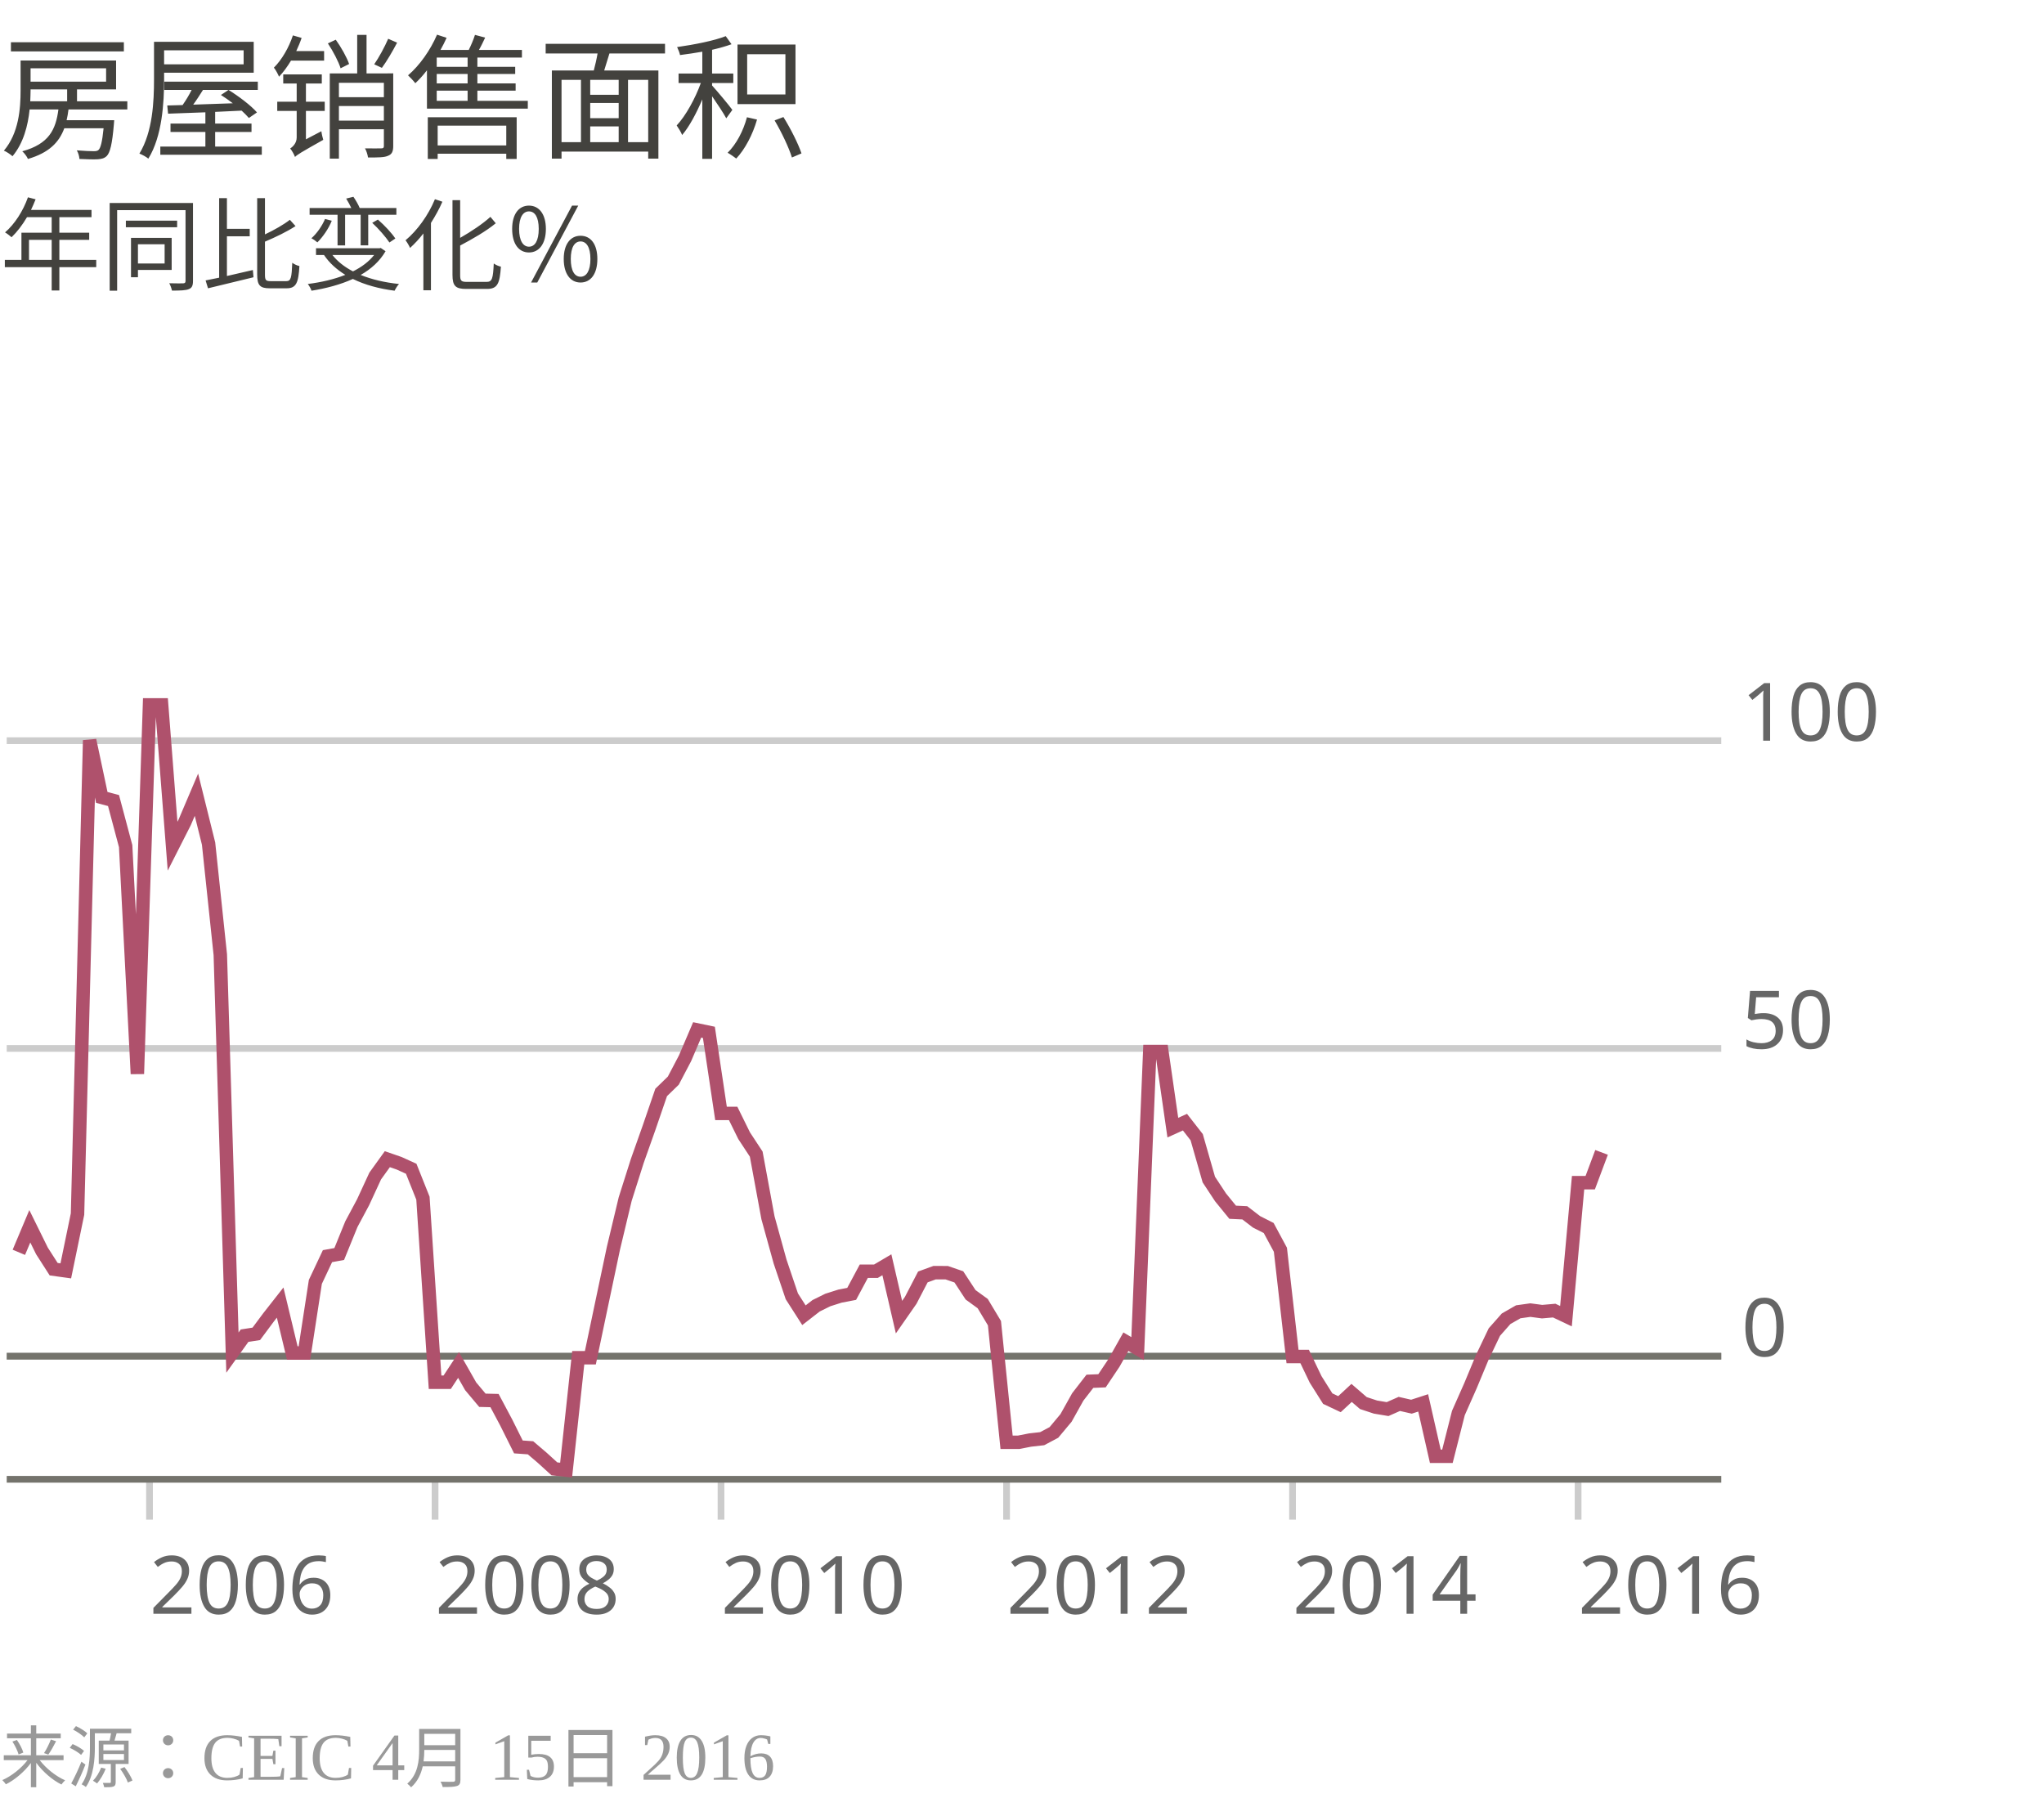
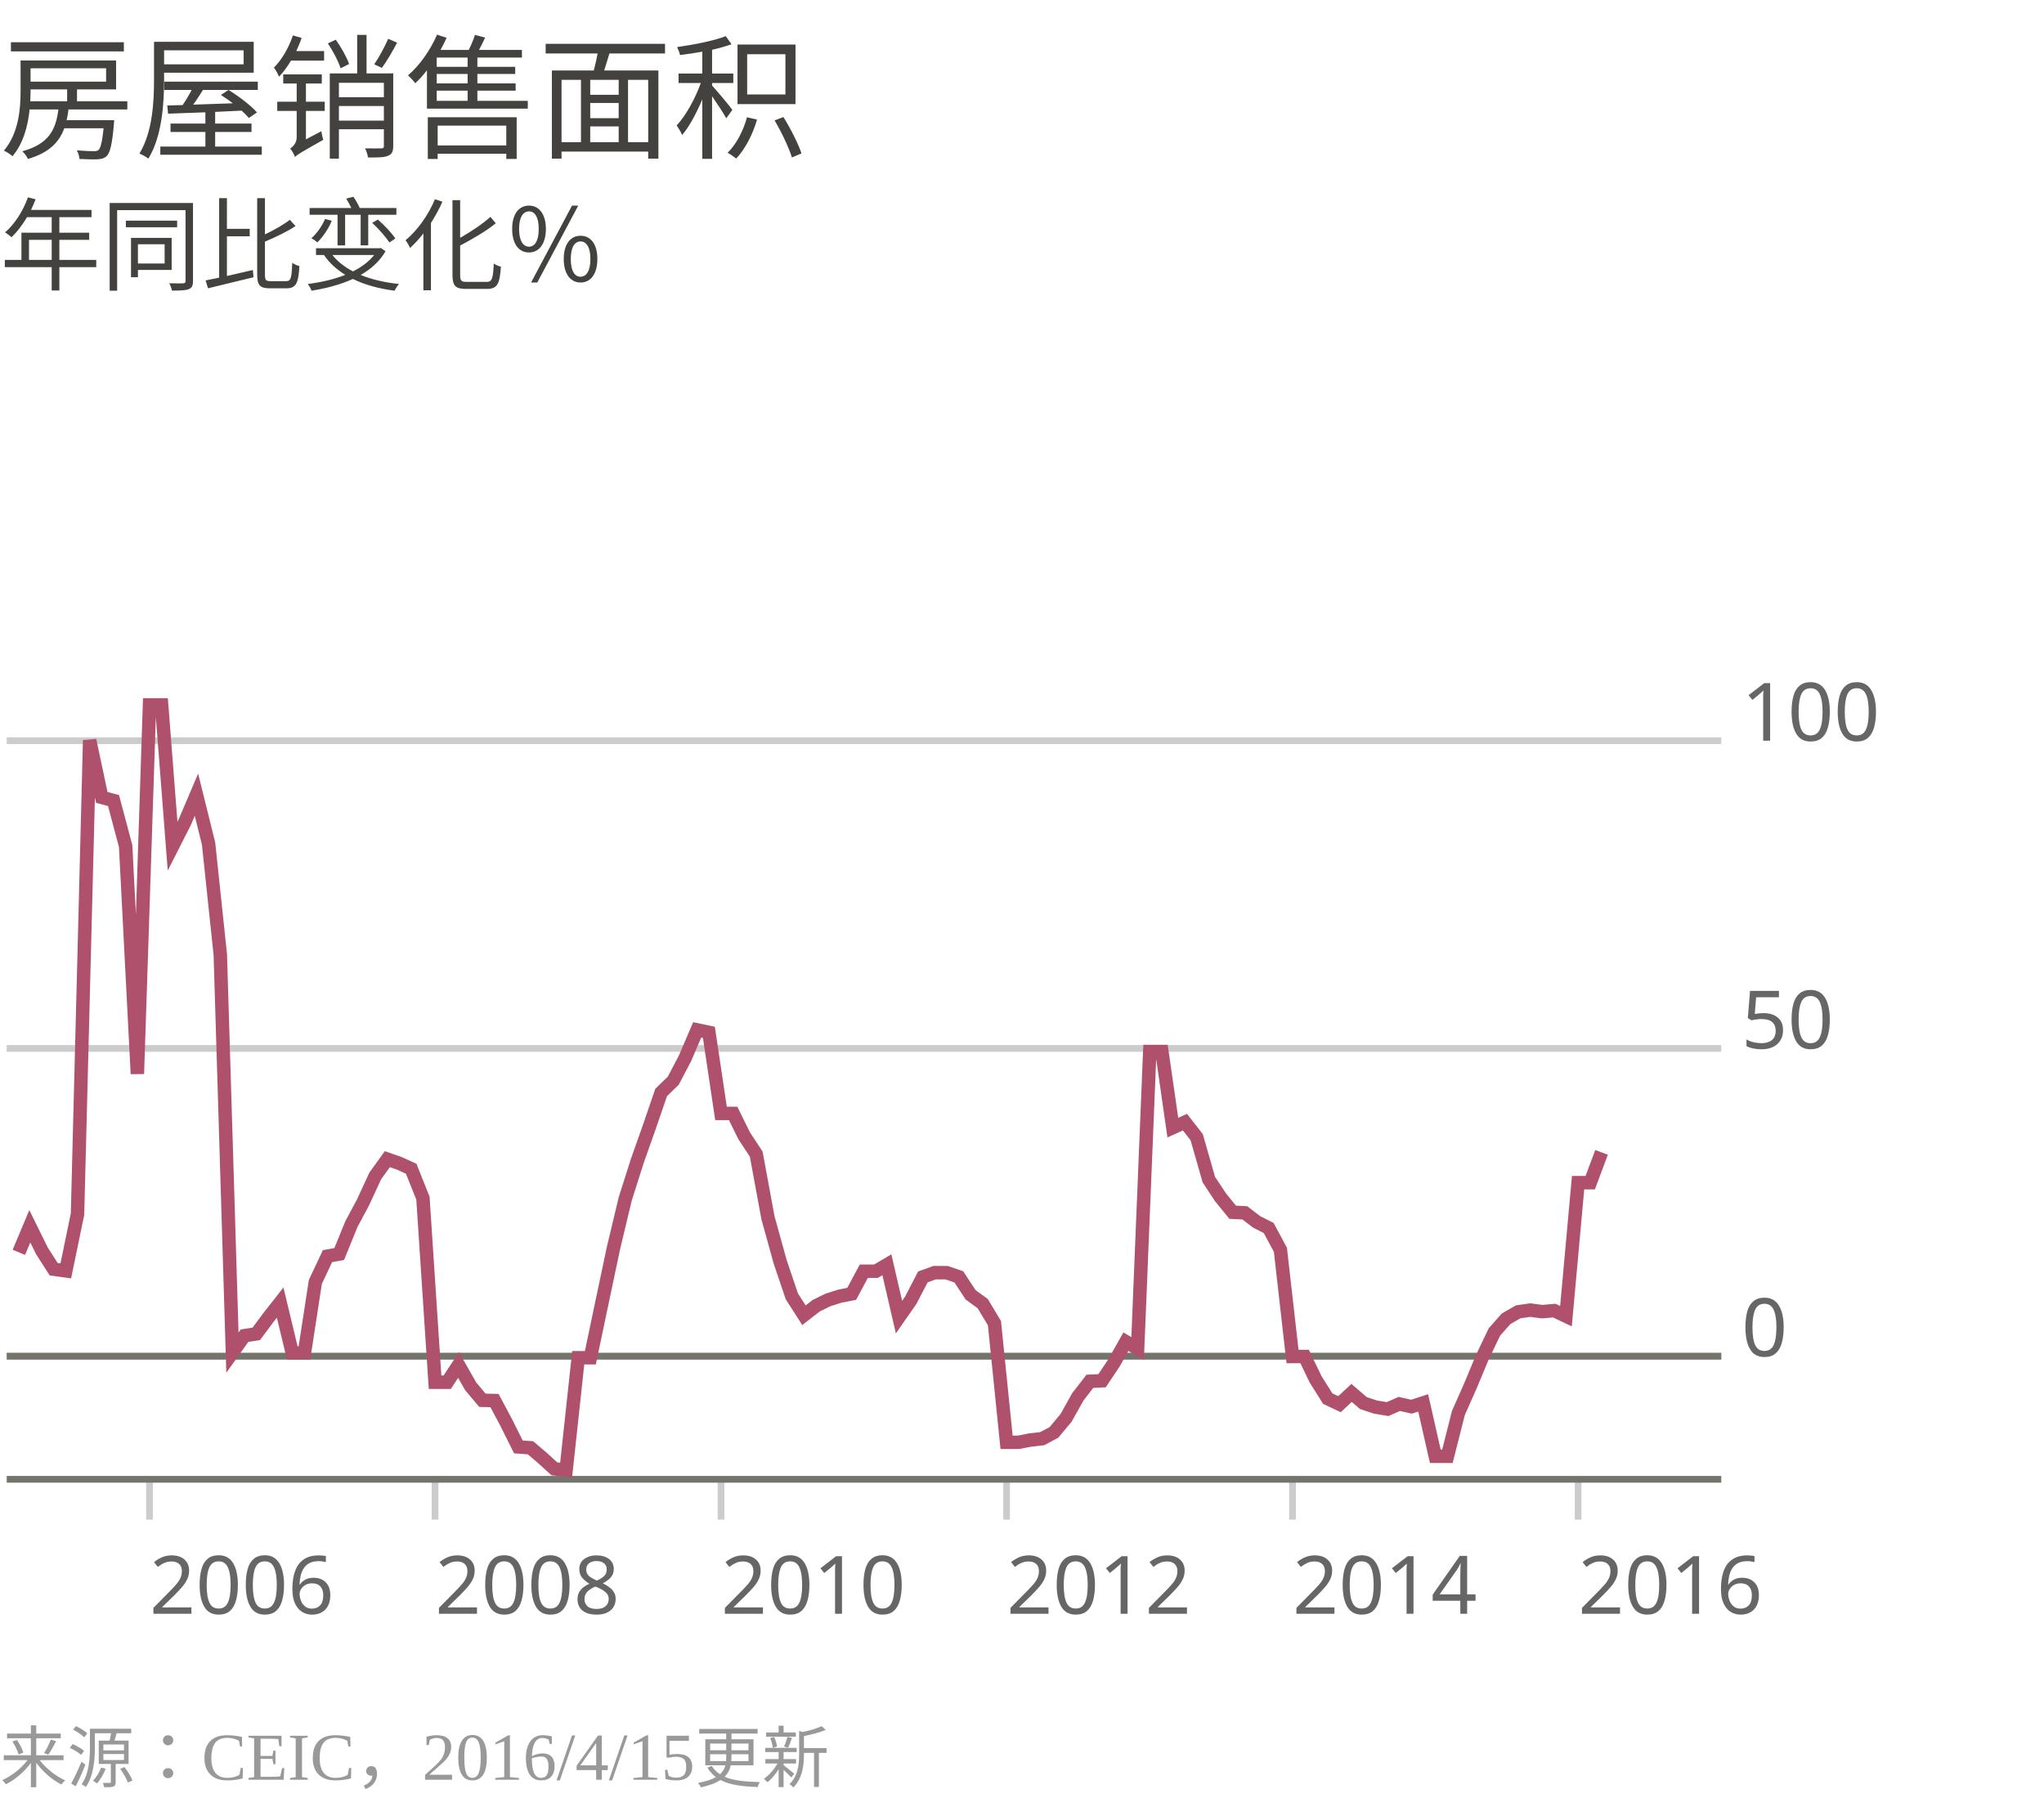
<svg xmlns="http://www.w3.org/2000/svg" viewBox="0 0 304 270">
  <text class="chart-title" fill="#43423e" font-size="20" y="22">房屋销售面积</text>
  <text class="chart-subtitle" fill="#43423e" font-size="15" y="42">年同比变化％</text>
-   <text class="chart-source" font-size="10" fill-opacity="0.4" y="265">来源：CEIC 4月 15日 2016</text>
+   <text class="chart-source" font-size="10" fill-opacity="0.4" y="265">来源：CEIC，2016/4/15更新</text>
  <g transform="translate(1,100)">
    <g transform="translate(0,120)" class="x axis">
      <g class="tick" style="" transform="translate(21.23546,0)">
        <line y2="6" x2="0" fill="none" stroke="#000" stroke-opacity="0.2" />
        <text dy="0" style="" y="20" x="0" font-family="MetricWeb,sans-serif" fill-opacity="0.6" font-size="12" text-anchor="start">2006</text>
      </g>
      <g class="tick" style="" transform="translate(63.70637,0)">
        <line y2="6" x2="0" fill="none" stroke="#000" stroke-opacity="0.2" />
        <text dy="0" style="" y="20" x="0" font-family="MetricWeb,sans-serif" fill-opacity="0.6" font-size="12" text-anchor="start">2008</text>
      </g>
      <g class="tick" style="" transform="translate(106.2355,0)">
        <line y2="6" x2="0" fill="none" stroke="#000" stroke-opacity="0.2" />
        <text dy="0" style="" y="20" x="0" font-family="MetricWeb,sans-serif" fill-opacity="0.6" font-size="12" text-anchor="start">2010</text>
      </g>
      <g class="tick" style="" transform="translate(148.7064,0)">
        <line y2="6" x2="0" fill="none" stroke="#000" stroke-opacity="0.2" />
        <text dy="0" style="" y="20" x="0" font-family="MetricWeb,sans-serif" fill-opacity="0.6" font-size="12" text-anchor="start">2012</text>
      </g>
      <g class="tick" style="" transform="translate(191.2355,0)">
        <line y2="6" x2="0" fill="none" stroke="#000" stroke-opacity="0.2" />
        <text dy="0" style="" y="20" x="0" font-family="MetricWeb,sans-serif" fill-opacity="0.6" font-size="12" text-anchor="start">2014</text>
      </g>
      <g class="tick" style="" transform="translate(233.7064,0)">
        <line y2="6" x2="0" fill="none" stroke="#000" stroke-opacity="0.2" />
        <text dy="0" style="" y="20" x="0" font-family="MetricWeb,sans-serif" fill-opacity="0.6" font-size="12" text-anchor="start">2016</text>
      </g>
      <path class="domain" d="M0,0V0H255V0" fill="none" stroke="#74736c" />
    </g>
    <g transform="translate(255,0)" class="y axis">
      <g class="tick" style="" transform="translate(0,101.6923)">
        <line x2="-255" y2="0" fill="none" stroke="#000" stroke-opacity="0.2" />
        <text dy="0" style="text-anchor: start;" x="3" y="0" font-family="MetricWeb,sans-serif" fill-opacity="0.6" font-size="12">0</text>
      </g>
      <g class="tick" style="" transform="translate(0,55.92308)">
        <line x2="-255" y2="0" fill="none" stroke="#000" stroke-opacity="0.2" />
        <text dy="0" style="text-anchor: start;" x="3" y="0" font-family="MetricWeb,sans-serif" fill-opacity="0.6" font-size="12">50</text>
      </g>
      <g class="tick" style="" transform="translate(0,10.15385)">
        <line x2="-255" y2="0" fill="none" stroke="#000" stroke-opacity="0.2" />
        <text dy="0" style="text-anchor: start;" x="3" y="0" font-family="MetricWeb,sans-serif" fill-opacity="0.6" font-size="12">100</text>
      </g>
      <path class="domain" d="M-255,1H0V120H-255" fill="none" stroke="#000" stroke-opacity="0" />
      <line class="highlight-line" x1="0" x2="-255" y1="101.692" y2="101.692" fill="none" stroke="#74736c" />
    </g>
    <g>
      <path d="M1.804,86.243L3.433,82.371L5.236,86.028L6.982,88.752L8.785,89.001L10.53,80.555L12.334,10.092L14.138,18.592L15.883,19.055L17.687,25.829L19.432,59.702L21.235,4.831L23.039,4.831L24.668,25.844L26.472,22.29L28.217,18.19L30.021,25.459L31.766,41.979L33.569,101.158L35.373,98.64L37.118,98.369L38.922,95.942L40.667,93.717L42.471,101.22L44.274,101.22L45.903,90.64L47.707,86.813L49.452,86.495L51.256,82.061L53.001,78.8L54.805,74.893L56.608,72.391L58.354,72.996L60.157,73.816L61.903,78.192L63.706,105.566L65.51,105.566L67.197,102.998L69.001,106.169L70.746,108.248L72.55,108.291L74.295,111.569L76.099,115.185L77.902,115.314L79.648,116.803L81.451,118.444L83.196,118.637L85,101.922L86.804,101.922L88.433,94.166L90.236,85.628L91.982,78.329L93.785,72.646L95.53,67.724L97.334,62.466L99.138,60.714L100.883,57.388L102.687,53.166L104.432,53.532L106.235,65.586L108.039,65.586L109.668,68.892L111.472,71.639L113.217,81.096L115.021,87.619L116.766,92.784L118.569,95.601L120.373,94.197L122.118,93.334L123.922,92.76L125.667,92.424L127.471,89.055L129.274,89.055L130.903,88.094L132.707,95.883L134.452,93.378L136.256,89.906L138.001,89.269L139.805,89.275L141.608,89.895L143.354,92.562L145.157,93.871L146.903,96.783L148.706,114.494L150.51,114.494L152.197,114.163L154.001,113.958L155.746,113.031L157.55,110.873L159.295,107.75L161.099,105.423L162.902,105.348L164.648,102.738L166.451,99.535L168.196,100.562L170,56.382L171.804,56.382L173.433,67.701L175.236,66.885L176.982,69.123L178.785,75.423L180.53,78.07L182.334,80.285L184.138,80.37L185.883,81.711L187.687,82.625L189.432,85.863L191.235,101.741L193.039,101.741L194.668,105.139L196.472,108.002L198.217,108.826L200.021,107.153L201.766,108.661L203.569,109.257L205.373,109.559L207.118,108.789L208.922,109.202L210.667,108.635L212.471,116.577L214.274,116.577L215.903,110.143L217.707,106.068L219.452,101.878L221.256,98.099L223.001,96.125L224.805,95.09L226.608,94.837L228.354,95.068L230.157,94.91L231.903,95.739L233.706,75.886L235.51,75.886L237.197,71.38" stroke-width="2" fill="none" stroke="#af516c" />
    </g>
  </g>
</svg>
